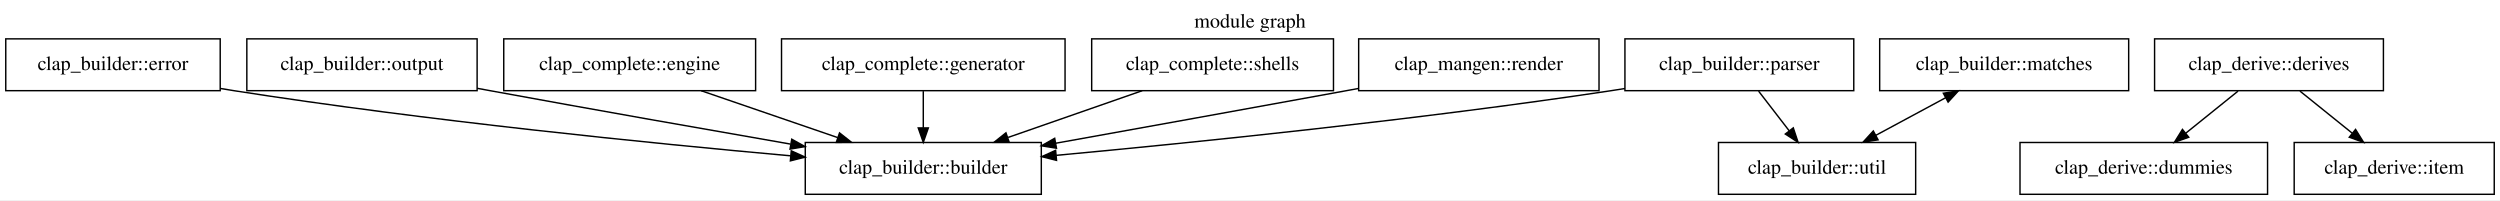
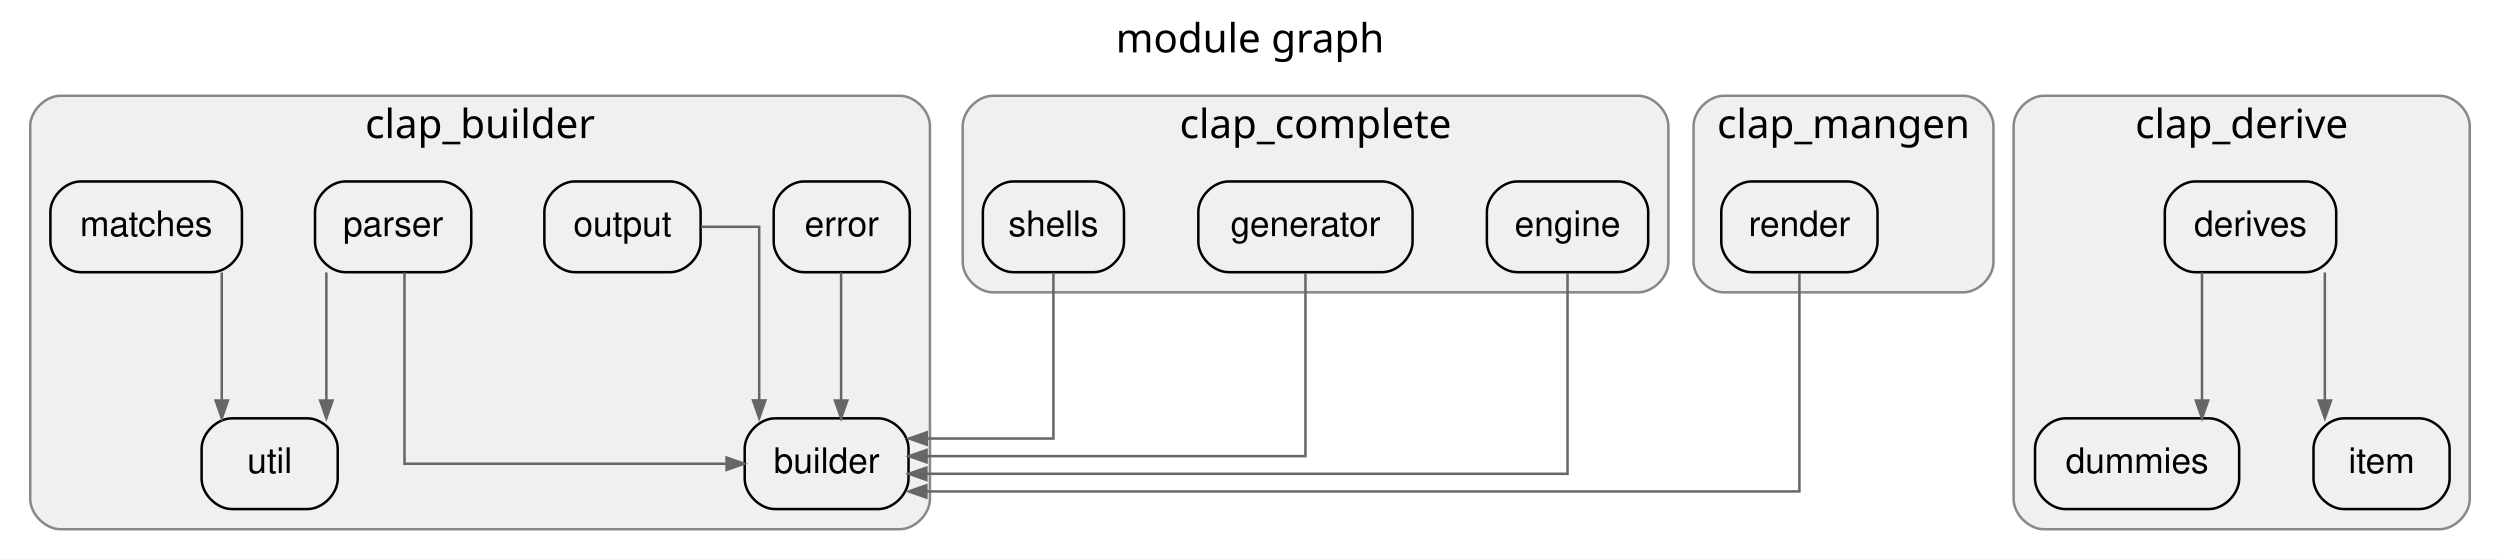
- <svg xmlns="http://www.w3.org/2000/svg" width="1737pt" height="139pt" viewBox="0.00 0.00 1737.00 139.00">
-   <g id="graph0" class="graph" transform="scale(1 1) rotate(0) translate(4 135)">
-     <polygon fill="white" stroke="transparent" points="-4,4 -4,-135 1733,-135 1733,4 -4,4" />
-     <text text-anchor="middle" x="864.5" y="-115.8" font-family="Times,serif" font-size="14.00">module graph</text>
+ <svg xmlns="http://www.w3.org/2000/svg" width="992pt" height="222pt" viewBox="0.00 0.00 992.00 222.00">
+   <g id="graph0" class="graph" transform="scale(1 1) rotate(0) translate(4 218)">
+     <polygon fill="white" stroke="transparent" points="-4,4 -4,-218 988,-218 988,4 -4,4" />
+     <text text-anchor="middle" x="492" y="-197.2" font-family="Helvetica Bold" font-size="16.00">module graph</text>
+     <g id="clust1" class="cluster">
+       <path fill="#f0f0f0" stroke="#888888" d="M20,-8C20,-8 353,-8 353,-8 359,-8 365,-14 365,-20 365,-20 365,-168 365,-168 365,-174 359,-180 353,-180 353,-180 20,-180 20,-180 14,-180 8,-174 8,-168 8,-168 8,-20 8,-20 8,-14 14,-8 20,-8" />
+       <text text-anchor="middle" x="186.5" y="-163.2" font-family="Helvetica Bold" font-size="16.00">clap_builder</text>
+     </g>
+     <g id="clust2" class="cluster">
+       <path fill="#f0f0f0" stroke="#888888" d="M390,-102C390,-102 646,-102 646,-102 652,-102 658,-108 658,-114 658,-114 658,-168 658,-168 658,-174 652,-180 646,-180 646,-180 390,-180 390,-180 384,-180 378,-174 378,-168 378,-168 378,-114 378,-114 378,-108 384,-102 390,-102" />
+       <text text-anchor="middle" x="518" y="-163.2" font-family="Helvetica Bold" font-size="16.00">clap_complete</text>
+     </g>
+     <g id="clust3" class="cluster">
+       <path fill="#f0f0f0" stroke="#888888" d="M807,-8C807,-8 964,-8 964,-8 970,-8 976,-14 976,-20 976,-20 976,-168 976,-168 976,-174 970,-180 964,-180 964,-180 807,-180 807,-180 801,-180 795,-174 795,-168 795,-168 795,-20 795,-20 795,-14 801,-8 807,-8" />
+       <text text-anchor="middle" x="885.5" y="-163.2" font-family="Helvetica Bold" font-size="16.00">clap_derive</text>
+     </g>
+     <g id="clust4" class="cluster">
+       <path fill="#f0f0f0" stroke="#888888" d="M680,-102C680,-102 775,-102 775,-102 781,-102 787,-108 787,-114 787,-114 787,-168 787,-168 787,-174 781,-180 775,-180 775,-180 680,-180 680,-180 674,-180 668,-174 668,-168 668,-168 668,-114 668,-114 668,-108 674,-102 680,-102" />
+       <text text-anchor="middle" x="727.5" y="-163.2" font-family="Helvetica Bold" font-size="16.00">clap_mangen</text>
+     </g>
    <g id="node1" class="node">
-       <polygon fill="none" stroke="black" points="719.5,-36 555.5,-36 555.5,0 719.5,0 719.5,-36" />
-       <text text-anchor="middle" x="637.5" y="-14.3" font-family="Times,serif" font-size="14.00">clap_builder::builder</text>
+       <path fill="#f0f0f0" stroke="black" d="M344.5,-52C344.5,-52 303.5,-52 303.5,-52 297.5,-52 291.5,-46 291.5,-40 291.5,-40 291.5,-28 291.5,-28 291.5,-22 297.5,-16 303.5,-16 303.5,-16 344.5,-16 344.5,-16 350.5,-16 356.5,-22 356.5,-28 356.5,-28 356.5,-40 356.5,-40 356.5,-46 350.5,-52 344.5,-52" />
+       <text text-anchor="middle" x="324" y="-30.3" font-family="Helvetica,sans-Serif" font-size="14.00">builder</text>
    </g>
    <g id="node2" class="node">
-       <polygon fill="none" stroke="black" points="149,-108 0,-108 0,-72 149,-72 149,-108" />
-       <text text-anchor="middle" x="74.5" y="-86.3" font-family="Times,serif" font-size="14.00">clap_builder::error</text>
+       <path fill="#f0f0f0" stroke="black" d="M345,-146C345,-146 315,-146 315,-146 309,-146 303,-140 303,-134 303,-134 303,-122 303,-122 303,-116 309,-110 315,-110 315,-110 345,-110 345,-110 351,-110 357,-116 357,-122 357,-122 357,-134 357,-134 357,-140 351,-146 345,-146" />
+       <text text-anchor="middle" x="330" y="-124.3" font-family="Helvetica,sans-Serif" font-size="14.00">error</text>
    </g>
    <g id="edge1" class="edge">
-       <path fill="none" stroke="black" d="M149.09,-73.54C152.27,-73 155.41,-72.48 158.5,-72 292.43,-51.08 448.69,-35.41 545.38,-26.73" />
-       <polygon fill="black" stroke="black" points="545.77,-30.21 555.41,-25.83 545.14,-23.23 545.77,-30.21" />
+       <path fill="none" stroke="#666666" d="M329.75,-109.88C329.75,-109.88 329.75,-59.07 329.75,-59.07" />
+       <polygon fill="#666666" stroke="#666666" points="332.2,-59.07 329.75,-52.07 327.3,-59.07 332.2,-59.07" />
    </g>
    <g id="node3" class="node">
-       <polygon fill="none" stroke="black" points="1475,-108 1302,-108 1302,-72 1475,-72 1475,-108" />
-       <text text-anchor="middle" x="1388.5" y="-86.3" font-family="Times,serif" font-size="14.00">clap_builder::matches</text>
+       <path fill="#f0f0f0" stroke="black" d="M80,-146C80,-146 28,-146 28,-146 22,-146 16,-140 16,-134 16,-134 16,-122 16,-122 16,-116 22,-110 28,-110 28,-110 80,-110 80,-110 86,-110 92,-116 92,-122 92,-122 92,-134 92,-134 92,-140 86,-146 80,-146" />
+       <text text-anchor="middle" x="54" y="-124.3" font-family="Helvetica,sans-Serif" font-size="14.00">matches</text>
    </g>
    <g id="node6" class="node">
-       <polygon fill="none" stroke="black" points="1327,-36 1190,-36 1190,0 1327,0 1327,-36" />
-       <text text-anchor="middle" x="1258.5" y="-14.3" font-family="Times,serif" font-size="14.00">clap_builder::util</text>
+       <path fill="#f0f0f0" stroke="black" d="M118,-52C118,-52 88,-52 88,-52 82,-52 76,-46 76,-40 76,-40 76,-28 76,-28 76,-22 82,-16 88,-16 88,-16 118,-16 118,-16 124,-16 130,-22 130,-28 130,-28 130,-40 130,-40 130,-46 124,-52 118,-52" />
+       <text text-anchor="middle" x="103" y="-30.3" font-family="Helvetica,sans-Serif" font-size="14.00">util</text>
    </g>
    <g id="edge2" class="edge">
-       <path fill="none" stroke="black" d="M1347.89,-67.13C1332.4,-58.79 1314.76,-49.3 1299.27,-40.95" />
-       <polygon fill="black" stroke="black" points="1346.23,-70.22 1356.7,-71.88 1349.55,-64.05 1346.23,-70.22" />
-       <polygon fill="black" stroke="black" points="1300.89,-37.85 1290.42,-36.19 1297.57,-44.01 1300.89,-37.85" />
+       <path fill="none" stroke="#666666" d="M84,-109.88C84,-109.88 84,-59.07 84,-59.07" />
+       <polygon fill="#666666" stroke="#666666" points="86.45,-59.07 84,-52.07 81.55,-59.07 86.45,-59.07" />
    </g>
    <g id="node4" class="node">
-       <polygon fill="none" stroke="black" points="327.5,-108 167.5,-108 167.5,-72 327.5,-72 327.5,-108" />
-       <text text-anchor="middle" x="247.5" y="-86.3" font-family="Times,serif" font-size="14.00">clap_builder::output</text>
+       <path fill="#f0f0f0" stroke="black" d="M262,-146C262,-146 224,-146 224,-146 218,-146 212,-140 212,-134 212,-134 212,-122 212,-122 212,-116 218,-110 224,-110 224,-110 262,-110 262,-110 268,-110 274,-116 274,-122 274,-122 274,-134 274,-134 274,-140 268,-146 262,-146" />
+       <text text-anchor="middle" x="243" y="-124.3" font-family="Helvetica,sans-Serif" font-size="14.00">output</text>
    </g>
    <g id="edge3" class="edge">
-       <path fill="none" stroke="black" d="M327.54,-73.65C330.57,-73.09 333.56,-72.54 336.5,-72 406.43,-59.16 485.62,-45.25 545.22,-34.89" />
-       <polygon fill="black" stroke="black" points="546.11,-38.29 555.36,-33.13 544.91,-31.4 546.11,-38.29" />
+       <path fill="none" stroke="#666666" d="M274.24,-128C286.3,-128 297.25,-128 297.25,-128 297.25,-128 297.25,-59.12 297.25,-59.12" />
+       <polygon fill="#666666" stroke="#666666" points="299.7,-59.12 297.25,-52.12 294.8,-59.12 299.7,-59.12" />
    </g>
    <g id="node5" class="node">
-       <polygon fill="none" stroke="black" points="1284,-108 1125,-108 1125,-72 1284,-72 1284,-108" />
-       <text text-anchor="middle" x="1204.5" y="-86.3" font-family="Times,serif" font-size="14.00">clap_builder::parser</text>
+       <path fill="#f0f0f0" stroke="black" d="M171,-146C171,-146 133,-146 133,-146 127,-146 121,-140 121,-134 121,-134 121,-122 121,-122 121,-116 127,-110 133,-110 133,-110 171,-110 171,-110 177,-110 183,-116 183,-122 183,-122 183,-134 183,-134 183,-140 177,-146 171,-146" />
+       <text text-anchor="middle" x="152" y="-124.3" font-family="Helvetica,sans-Serif" font-size="14.00">parser</text>
    </g>
    <g id="edge4" class="edge">
-       <path fill="none" stroke="black" d="M1124.98,-73.49C1121.78,-72.97 1118.61,-72.47 1115.5,-72 981.93,-51.87 826.29,-36.02 729.82,-27.07" />
-       <polygon fill="black" stroke="black" points="730.08,-23.58 719.8,-26.15 729.44,-30.55 730.08,-23.58" />
+       <path fill="none" stroke="#666666" d="M156.5,-109.88C156.5,-82.56 156.5,-34 156.5,-34 156.5,-34 284.31,-34 284.31,-34" />
+       <polygon fill="#666666" stroke="#666666" points="284.31,-36.45 291.31,-34 284.31,-31.55 284.31,-36.45" />
    </g>
    <g id="edge5" class="edge">
-       <path fill="none" stroke="black" d="M1217.85,-71.7C1224.26,-63.39 1232.06,-53.28 1239.11,-44.14" />
-       <polygon fill="black" stroke="black" points="1241.97,-46.16 1245.31,-36.1 1236.43,-41.88 1241.97,-46.16" />
+       <path fill="none" stroke="#666666" d="M125.5,-109.88C125.5,-109.88 125.5,-59.07 125.5,-59.07" />
+       <polygon fill="#666666" stroke="#666666" points="127.95,-59.07 125.5,-52.07 123.05,-59.07 127.95,-59.07" />
    </g>
    <g id="node7" class="node">
-       <polygon fill="none" stroke="black" points="521,-108 346,-108 346,-72 521,-72 521,-108" />
-       <text text-anchor="middle" x="433.5" y="-86.3" font-family="Times,serif" font-size="14.00">clap_complete::engine</text>
+       <path fill="#f0f0f0" stroke="black" d="M638,-146C638,-146 598,-146 598,-146 592,-146 586,-140 586,-134 586,-134 586,-122 586,-122 586,-116 592,-110 598,-110 598,-110 638,-110 638,-110 644,-110 650,-116 650,-122 650,-122 650,-134 650,-134 650,-140 644,-146 638,-146" />
+       <text text-anchor="middle" x="618" y="-124.3" font-family="Helvetica,sans-Serif" font-size="14.00">engine</text>
    </g>
    <g id="edge6" class="edge">
-       <path fill="none" stroke="black" d="M483.14,-71.97C511.77,-62.14 547.95,-49.73 578.08,-39.39" />
-       <polygon fill="black" stroke="black" points="579.31,-42.67 587.63,-36.11 577.04,-36.05 579.31,-42.67" />
+       <path fill="none" stroke="#666666" d="M618,-109.57C618,-81.18 618,-30 618,-30 618,-30 363.59,-30 363.59,-30" />
+       <polygon fill="#666666" stroke="#666666" points="363.59,-27.55 356.59,-30 363.59,-32.45 363.59,-27.55" />
    </g>
    <g id="node8" class="node">
-       <polygon fill="none" stroke="black" points="736,-108 539,-108 539,-72 736,-72 736,-108" />
-       <text text-anchor="middle" x="637.5" y="-86.3" font-family="Times,serif" font-size="14.00">clap_complete::generator</text>
+       <path fill="#f0f0f0" stroke="black" d="M544.5,-146C544.5,-146 483.5,-146 483.5,-146 477.5,-146 471.5,-140 471.5,-134 471.5,-134 471.5,-122 471.5,-122 471.5,-116 477.5,-110 483.5,-110 483.5,-110 544.5,-110 544.5,-110 550.5,-110 556.5,-116 556.5,-122 556.5,-122 556.5,-134 556.5,-134 556.5,-140 550.5,-146 544.5,-146" />
+       <text text-anchor="middle" x="514" y="-124.3" font-family="Helvetica,sans-Serif" font-size="14.00">generator</text>
    </g>
    <g id="edge7" class="edge">
-       <path fill="none" stroke="black" d="M637.5,-71.7C637.5,-63.98 637.5,-54.71 637.5,-46.11" />
-       <polygon fill="black" stroke="black" points="641,-46.1 637.5,-36.1 634,-46.1 641,-46.1" />
+       <path fill="none" stroke="#666666" d="M514,-109.58C514,-82.99 514,-37 514,-37 514,-37 363.66,-37 363.66,-37" />
+       <polygon fill="#666666" stroke="#666666" points="363.66,-34.55 356.66,-37 363.66,-39.45 363.66,-34.55" />
    </g>
    <g id="node9" class="node">
-       <polygon fill="none" stroke="black" points="922.5,-108 754.5,-108 754.5,-72 922.5,-72 922.5,-108" />
-       <text text-anchor="middle" x="838.5" y="-86.3" font-family="Times,serif" font-size="14.00">clap_complete::shells</text>
+       <path fill="#f0f0f0" stroke="black" d="M430,-146C430,-146 398,-146 398,-146 392,-146 386,-140 386,-134 386,-134 386,-122 386,-122 386,-116 392,-110 398,-110 398,-110 430,-110 430,-110 436,-110 442,-116 442,-122 442,-122 442,-134 442,-134 442,-140 436,-146 430,-146" />
+       <text text-anchor="middle" x="414" y="-124.3" font-family="Helvetica,sans-Serif" font-size="14.00">shells</text>
    </g>
    <g id="edge8" class="edge">
-       <path fill="none" stroke="black" d="M789.59,-71.97C761.5,-62.19 726.04,-49.84 696.43,-39.52" />
-       <polygon fill="black" stroke="black" points="697.23,-36.09 686.63,-36.11 694.93,-42.71 697.23,-36.09" />
+       <path fill="none" stroke="#666666" d="M414,-109.77C414,-85.07 414,-44 414,-44 414,-44 363.75,-44 363.75,-44" />
+       <polygon fill="#666666" stroke="#666666" points="363.75,-41.55 356.75,-44 363.75,-46.45 363.75,-41.55" />
    </g>
    <g id="node10" class="node">
-       <polygon fill="none" stroke="black" points="1652,-108 1493,-108 1493,-72 1652,-72 1652,-108" />
-       <text text-anchor="middle" x="1572.5" y="-86.3" font-family="Times,serif" font-size="14.00">clap_derive::derives</text>
+       <path fill="#f0f0f0" stroke="black" d="M911,-146C911,-146 867,-146 867,-146 861,-146 855,-140 855,-134 855,-134 855,-122 855,-122 855,-116 861,-110 867,-110 867,-110 911,-110 911,-110 917,-110 923,-116 923,-122 923,-122 923,-134 923,-134 923,-140 917,-146 911,-146" />
+       <text text-anchor="middle" x="889" y="-124.3" font-family="Helvetica,sans-Serif" font-size="14.00">derives</text>
    </g>
    <g id="node11" class="node">
-       <polygon fill="none" stroke="black" points="1571.5,-36 1399.5,-36 1399.5,0 1571.5,0 1571.5,-36" />
-       <text text-anchor="middle" x="1485.5" y="-14.3" font-family="Times,serif" font-size="14.00">clap_derive::dummies</text>
+       <path fill="#f0f0f0" stroke="black" d="M872.5,-52C872.5,-52 815.5,-52 815.5,-52 809.5,-52 803.5,-46 803.5,-40 803.5,-40 803.5,-28 803.5,-28 803.5,-22 809.5,-16 815.5,-16 815.5,-16 872.5,-16 872.5,-16 878.5,-16 884.5,-22 884.5,-28 884.5,-28 884.5,-40 884.5,-40 884.5,-46 878.5,-52 872.5,-52" />
+       <text text-anchor="middle" x="844" y="-30.3" font-family="Helvetica,sans-Serif" font-size="14.00">dummies</text>
    </g>
    <g id="edge9" class="edge">
-       <path fill="none" stroke="black" d="M1550.99,-71.7C1540.04,-62.88 1526.55,-52.03 1514.68,-42.47" />
-       <polygon fill="black" stroke="black" points="1516.74,-39.65 1506.76,-36.1 1512.36,-45.1 1516.74,-39.65" />
+       <path fill="none" stroke="#666666" d="M869.75,-109.88C869.75,-109.88 869.75,-59.07 869.75,-59.07" />
+       <polygon fill="#666666" stroke="#666666" points="872.2,-59.07 869.75,-52.07 867.3,-59.07 872.2,-59.07" />
    </g>
    <g id="node12" class="node">
-       <polygon fill="none" stroke="black" points="1729,-36 1590,-36 1590,0 1729,0 1729,-36" />
-       <text text-anchor="middle" x="1659.5" y="-14.3" font-family="Times,serif" font-size="14.00">clap_derive::item</text>
+       <path fill="#f0f0f0" stroke="black" d="M956,-52C956,-52 926,-52 926,-52 920,-52 914,-46 914,-40 914,-40 914,-28 914,-28 914,-22 920,-16 926,-16 926,-16 956,-16 956,-16 962,-16 968,-22 968,-28 968,-28 968,-40 968,-40 968,-46 962,-52 956,-52" />
+       <text text-anchor="middle" x="941" y="-30.3" font-family="Helvetica,sans-Serif" font-size="14.00">item</text>
    </g>
    <g id="edge10" class="edge">
-       <path fill="none" stroke="black" d="M1594.01,-71.7C1604.96,-62.88 1618.45,-52.03 1630.32,-42.47" />
-       <polygon fill="black" stroke="black" points="1632.64,-45.1 1638.24,-36.1 1628.26,-39.65 1632.64,-45.1" />
+       <path fill="none" stroke="#666666" d="M918.5,-109.88C918.5,-109.88 918.5,-59.07 918.5,-59.07" />
+       <polygon fill="#666666" stroke="#666666" points="920.95,-59.07 918.5,-52.07 916.05,-59.07 920.95,-59.07" />
    </g>
    <g id="node13" class="node">
-       <polygon fill="none" stroke="black" points="1107,-108 940,-108 940,-72 1107,-72 1107,-108" />
-       <text text-anchor="middle" x="1023.5" y="-86.3" font-family="Times,serif" font-size="14.00">clap_mangen::render</text>
+       <path fill="#f0f0f0" stroke="black" d="M729,-146C729,-146 691,-146 691,-146 685,-146 679,-140 679,-134 679,-134 679,-122 679,-122 679,-116 685,-110 691,-110 691,-110 729,-110 729,-110 735,-110 741,-116 741,-122 741,-122 741,-134 741,-134 741,-140 735,-146 729,-146" />
+       <text text-anchor="middle" x="710" y="-124.3" font-family="Helvetica,sans-Serif" font-size="14.00">render</text>
    </g>
    <g id="edge11" class="edge">
-       <path fill="none" stroke="black" d="M939.77,-73.51C936.98,-73 934.22,-72.5 931.5,-72 863.86,-59.65 787.42,-45.88 729.45,-35.47" />
-       <polygon fill="black" stroke="black" points="730.04,-32.02 719.57,-33.7 728.8,-38.91 730.04,-32.02" />
+       <path fill="none" stroke="#666666" d="M710,-109.71C710,-79.63 710,-23 710,-23 710,-23 363.58,-23 363.58,-23" />
+       <polygon fill="#666666" stroke="#666666" points="363.58,-20.55 356.58,-23 363.58,-25.45 363.58,-20.55" />
    </g>
  </g>
</svg>
